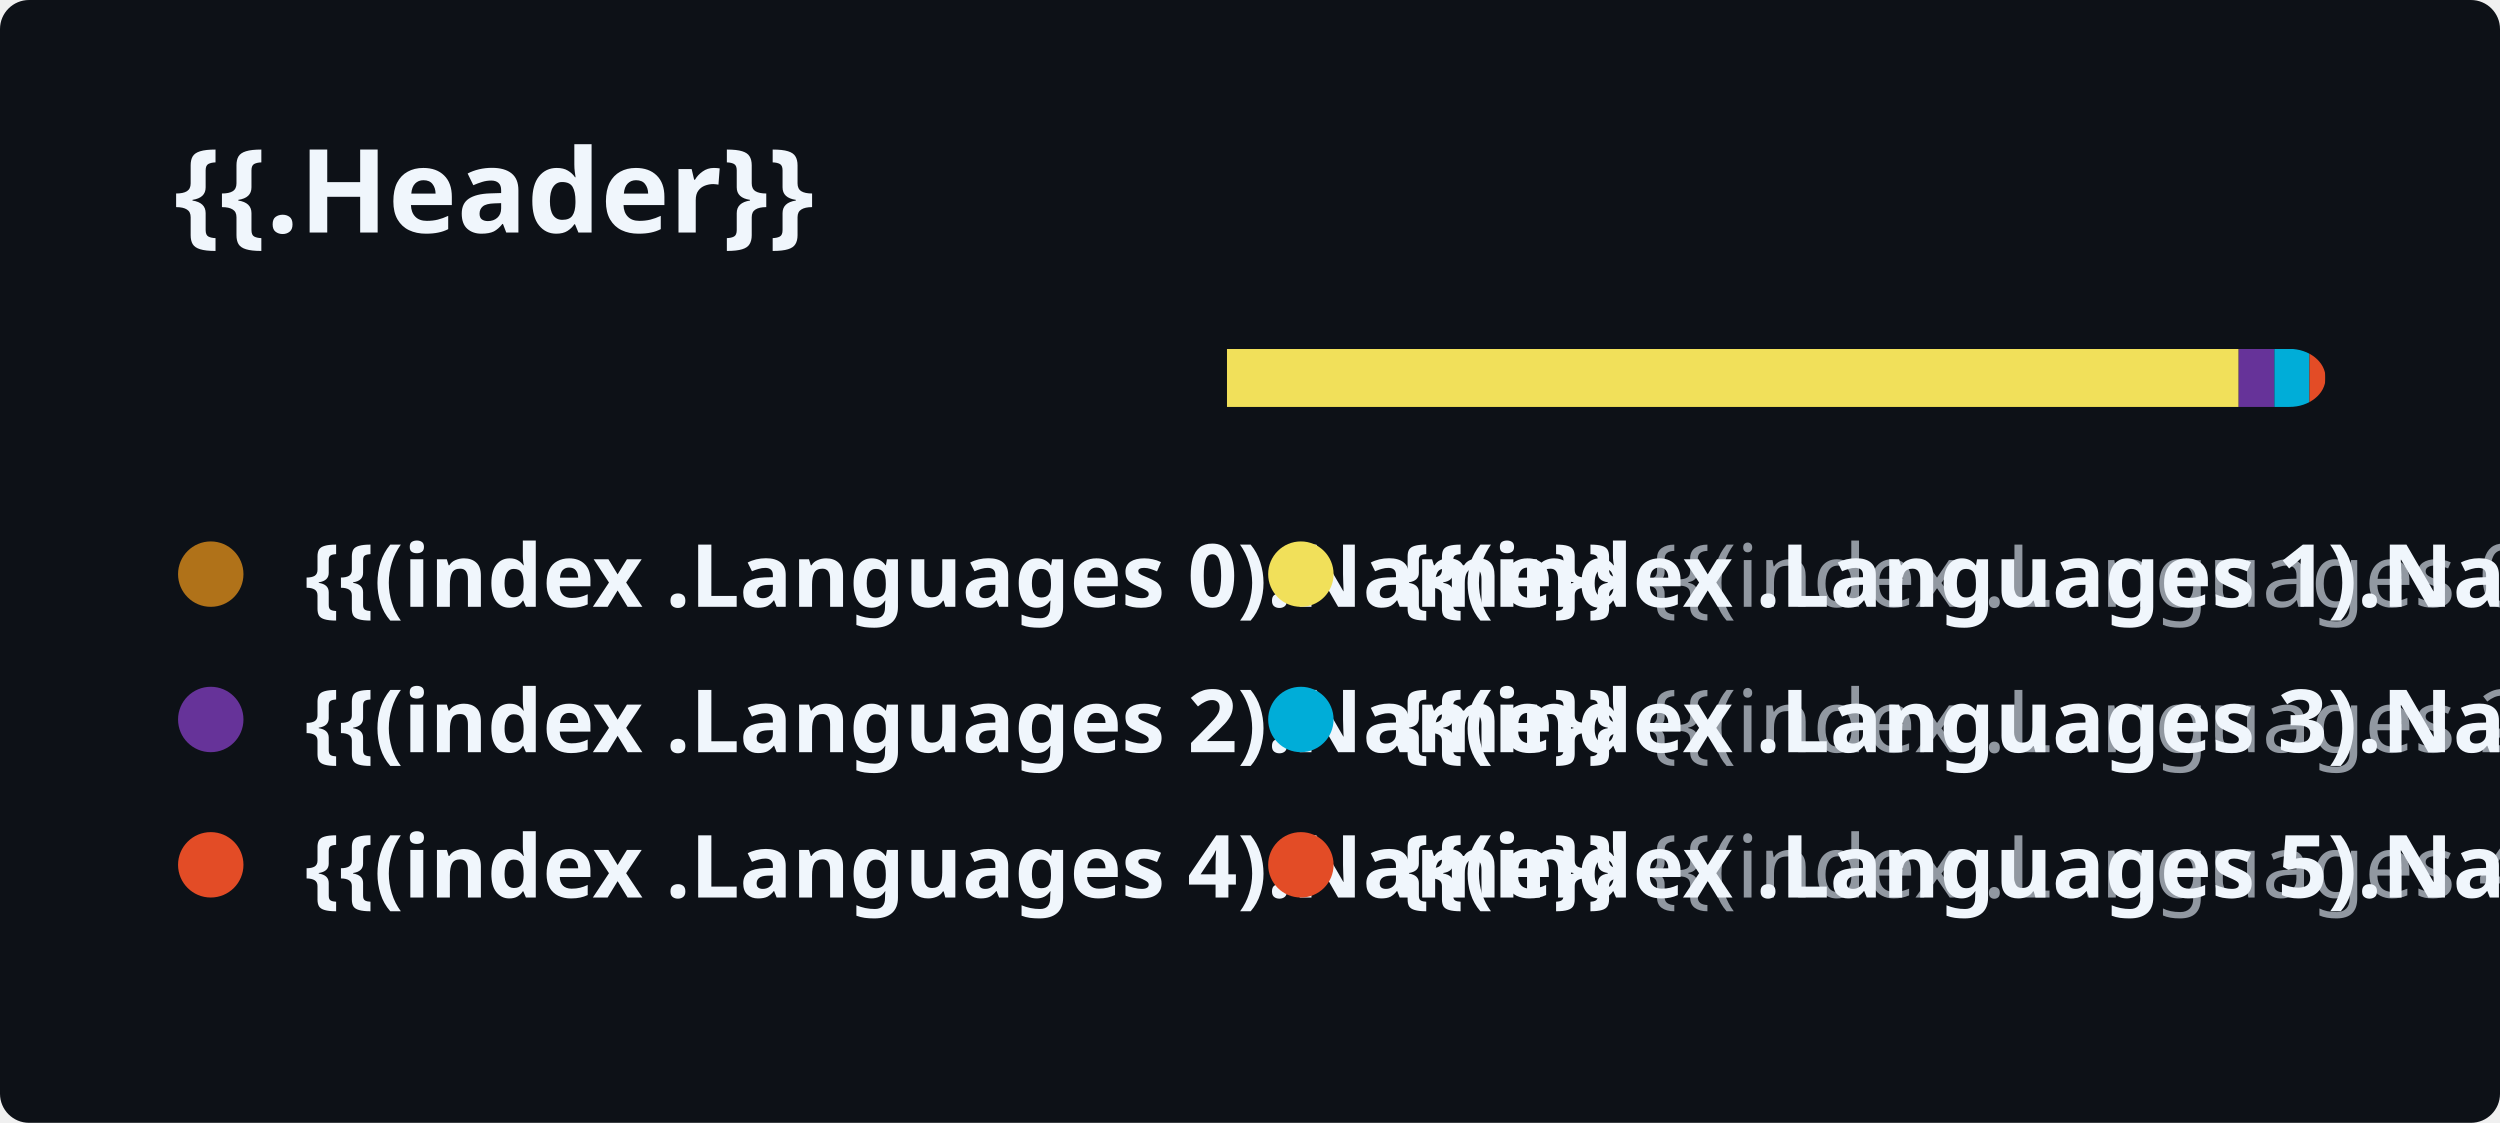
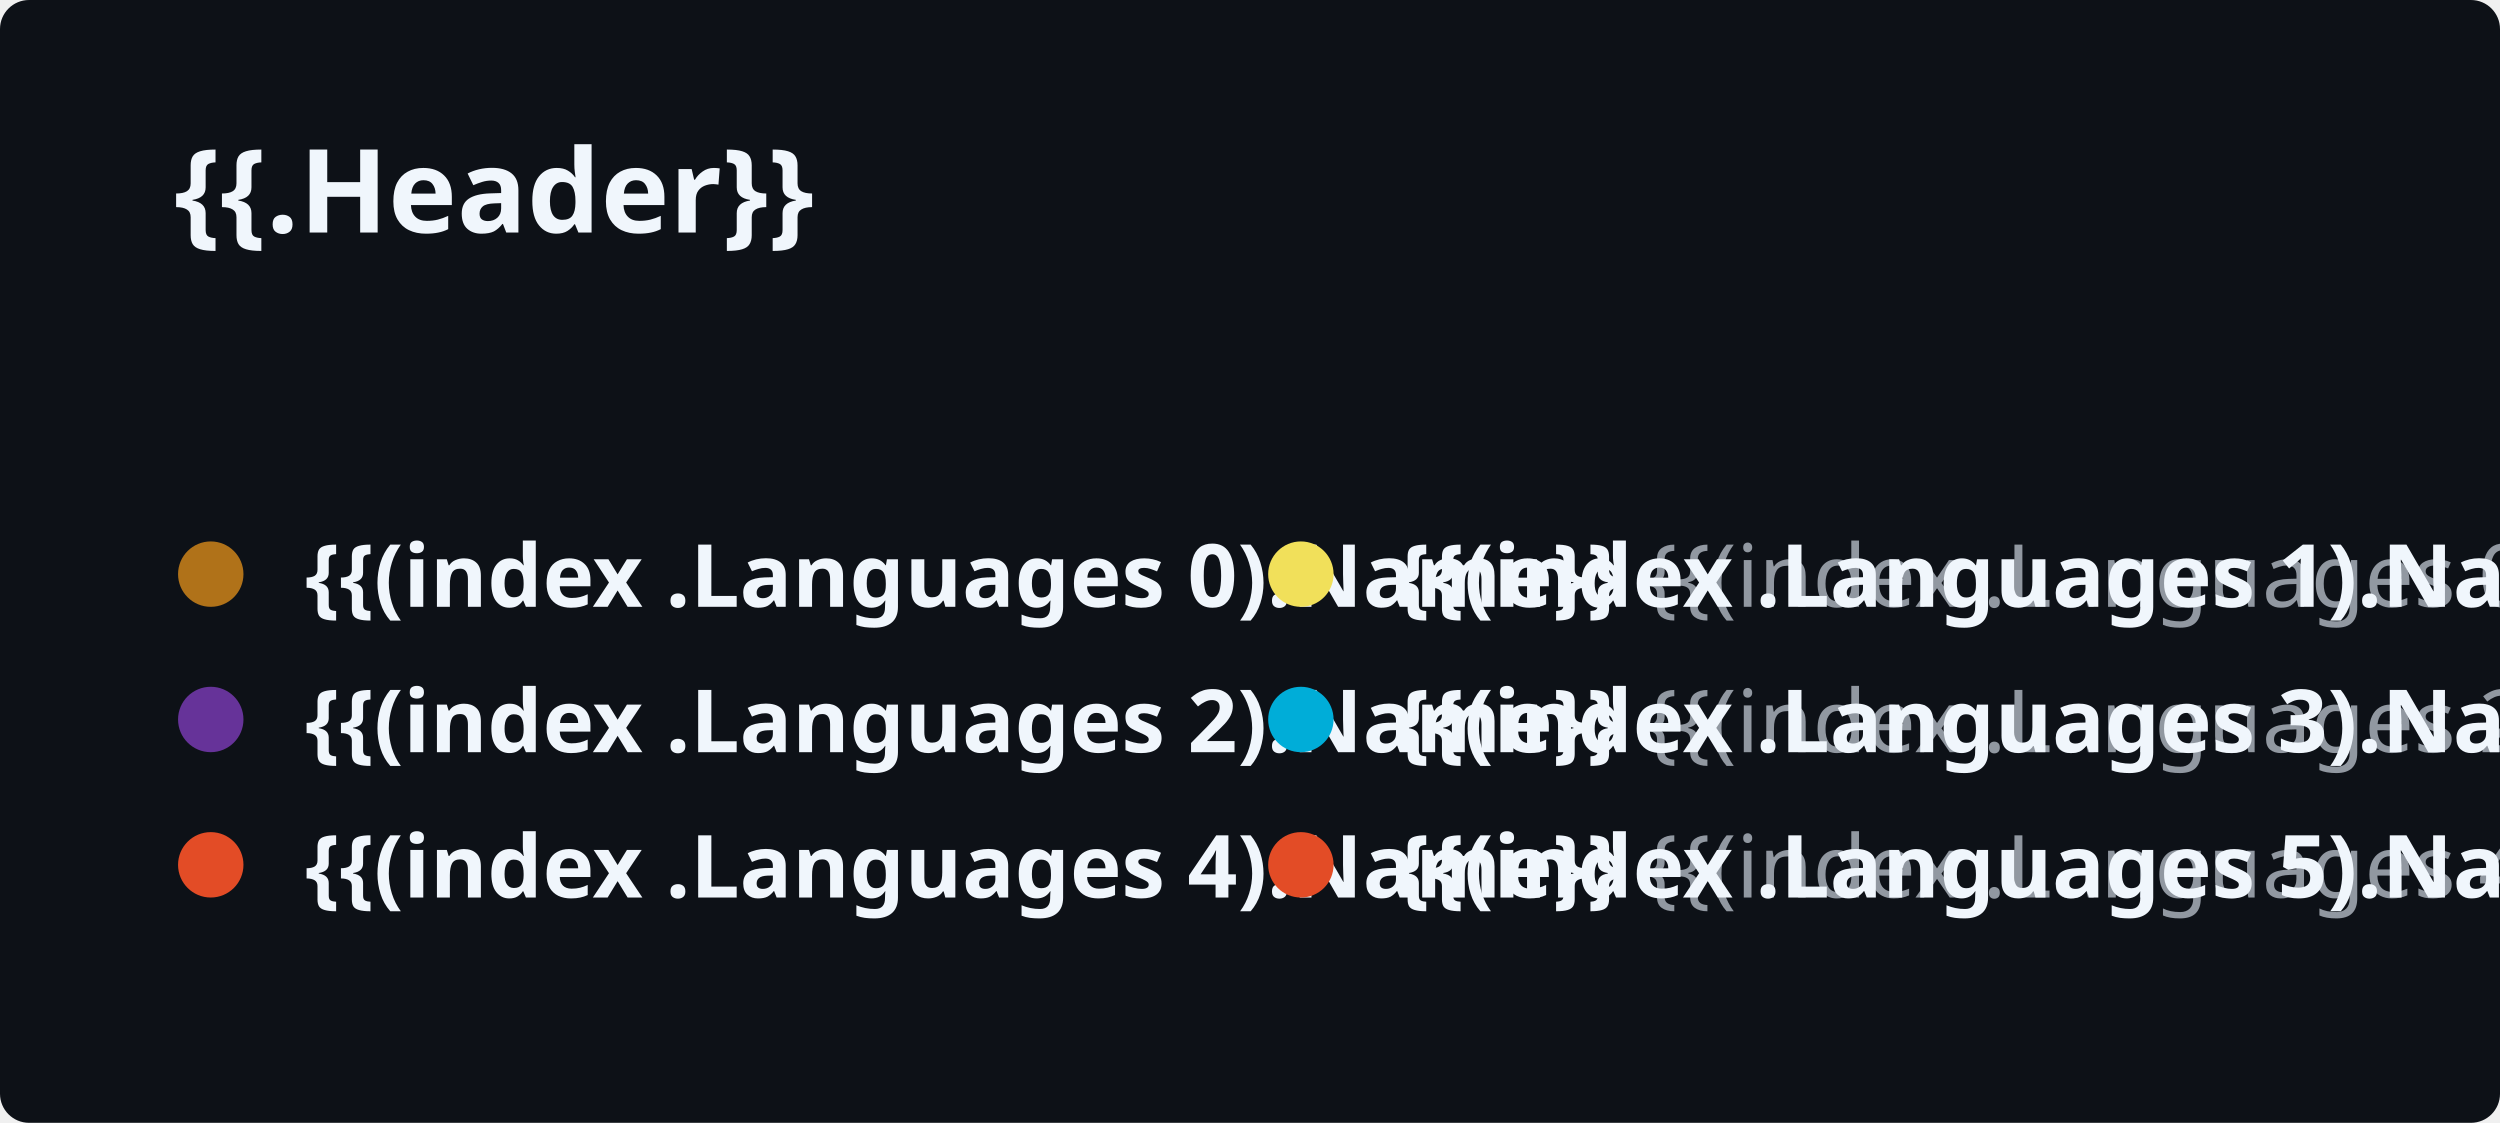
<svg xmlns="http://www.w3.org/2000/svg" width="344" height="154.5" viewBox="0 0 344 154.5" fill="none">
  <style>
    .header {
      font: 600 16px "Segoe UI", "Noto Sans", Helvetica, Arial, sans-serif;
      fill: #F0F6FC;
    }

    .lang-name {
      font-family: "Segoe UI", "Noto Sans", Helvetica, Arial, sans-serif;
      font-size: 12px;
    }

    .lang-name-bold {
      font-weight: 700;
      fill: #F0F6FC;
    }

    .lang-percent {
      font-weight: 400;
      fill: #9198A1;
    }
  </style>
  <rect height="100%" width="100%" fill="#0D1117" rx="4" ry="4" />
  <g transform="translate(24, 0)">
    <g transform="translate(0, 32)">
      <text class="header">{{.Header}}</text>
    </g>
    <g transform="translate(0, 48)">
      <svg height="8" width="296">
        <mask id="rect-mask">
          <rect x="0" y="0" width="100%" height="100%" fill="white" rx="5" />
        </mask>
        <circle id="legend-dot" cx="5" cy="6" r="4.5" />

        
-         {{if ge .LanguagesLen 1}}
-           <rect mask="url(#rect-mask)" x="0%" y="0" width="{{(index .Languages 0).Percent}}%" height="100%" fill="#b07219" />
-         {{end}}
-         {{if ge .LanguagesLen 2}}
-           <rect mask="url(#rect-mask)" x="48.93%" y="0" width="47.03%" height="100%" fill="#f1e05a" />
-         {{end}}
-         {{if ge .LanguagesLen 3}}
-           <rect mask="url(#rect-mask)" x="95.96%" y="0" width="1.66%" height="100%" fill="#663399" />
-         {{end}}
-         {{if ge .LanguagesLen 4}}
-           <rect mask="url(#rect-mask)" x="97.62%" y="0" width="1.63%" height="100%" fill="#00ADD8" />
-         {{end}}
-         {{if ge .LanguagesLen 5}}
-           <rect mask="url(#rect-mask)" x="99.25%" y="0" width="0.76%" height="100%" fill="#e34c26" />
+         {{range $i, $lang := .Languages}}
+           <rect mask="url(#rect-mask)" x="{{sumPrev $.Languages $i}}%" y="0" width="100%" height="100%" fill="{{$lang.Colour}}" />
        {{end}}

        
        
      </svg>

      
      
      {{if ge .LanguagesLen 1}}
        <g transform="translate(0, 25)">
        <circle cx="5" cy="6" r="4.5" fill="#b07219" />
        <text x="18" y="10.5" class="lang-name">
          <tspan class="lang-name-bold">{{(index .Languages 0).Name}}</tspan>
          <tspan class="lang-percent">{{(index .Languages 0).Percent}}%</tspan>
        </text>
      </g>
      {{end}}
      {{if ge .LanguagesLen 2}}
        <g transform="translate(150, 25)">
        <use href="#legend-dot" fill="#f1e05a" />
        <text x="18" y="10.5" class="lang-name">
          <tspan class="lang-name-bold">{{(index .Languages 1).Name}}</tspan>
          <tspan class="lang-percent">{{(index .Languages 1).Percent}}%</tspan>
        </text>
      </g>
      {{end}}

      
      {{if ge .LanguagesLen 3}}
        <g transform="translate(0, 45)">
        <circle cx="5" cy="6" r="4.5" fill="#663399" />
        <text x="18" y="10.5" class="lang-name">
          <tspan class="lang-name-bold">{{(index .Languages 2).Name}}</tspan>
          <tspan class="lang-percent">{{(index .Languages 2).Percent}}%</tspan>
        </text>
      </g>
      {{end}}
      {{if ge .LanguagesLen 4}}
        <g transform="translate(150, 45)">
        <use href="#legend-dot" fill="#00ADD8" />
        <text x="18" y="10.5" class="lang-name">
          <tspan class="lang-name-bold">{{(index .Languages 3).Name}}</tspan>
          <tspan class="lang-percent">{{(index .Languages 3).Percent}}%</tspan>
        </text>
      </g>
      {{end}}

      
      {{if ge .LanguagesLen 5}}
        <g transform="translate(0, 65)">
        <circle cx="5" cy="6" r="4.5" fill="#e34c26" />
        <text x="18" y="10.5" class="lang-name">
          <tspan class="lang-name-bold">{{(index .Languages 4).Name}}</tspan>
          <tspan class="lang-percent">{{(index .Languages 4).Percent}}%</tspan>
        </text>
      </g>
      {{end}}
      {{if ge .LanguagesLen 6}}
        <g transform="translate(150, 65)">
        <circle cx="5" cy="6" r="4.5" fill="#e34c26" />
        <text x="18" y="10.5" class="lang-name">
          <tspan class="lang-name-bold">{{(index .Languages 5).Name}}</tspan>
          <tspan class="lang-percent">{{(index .Languages 5).Percent}}%</tspan>
        </text>
      </g>
      {{end}}

    </g>
  </g>
</svg>
